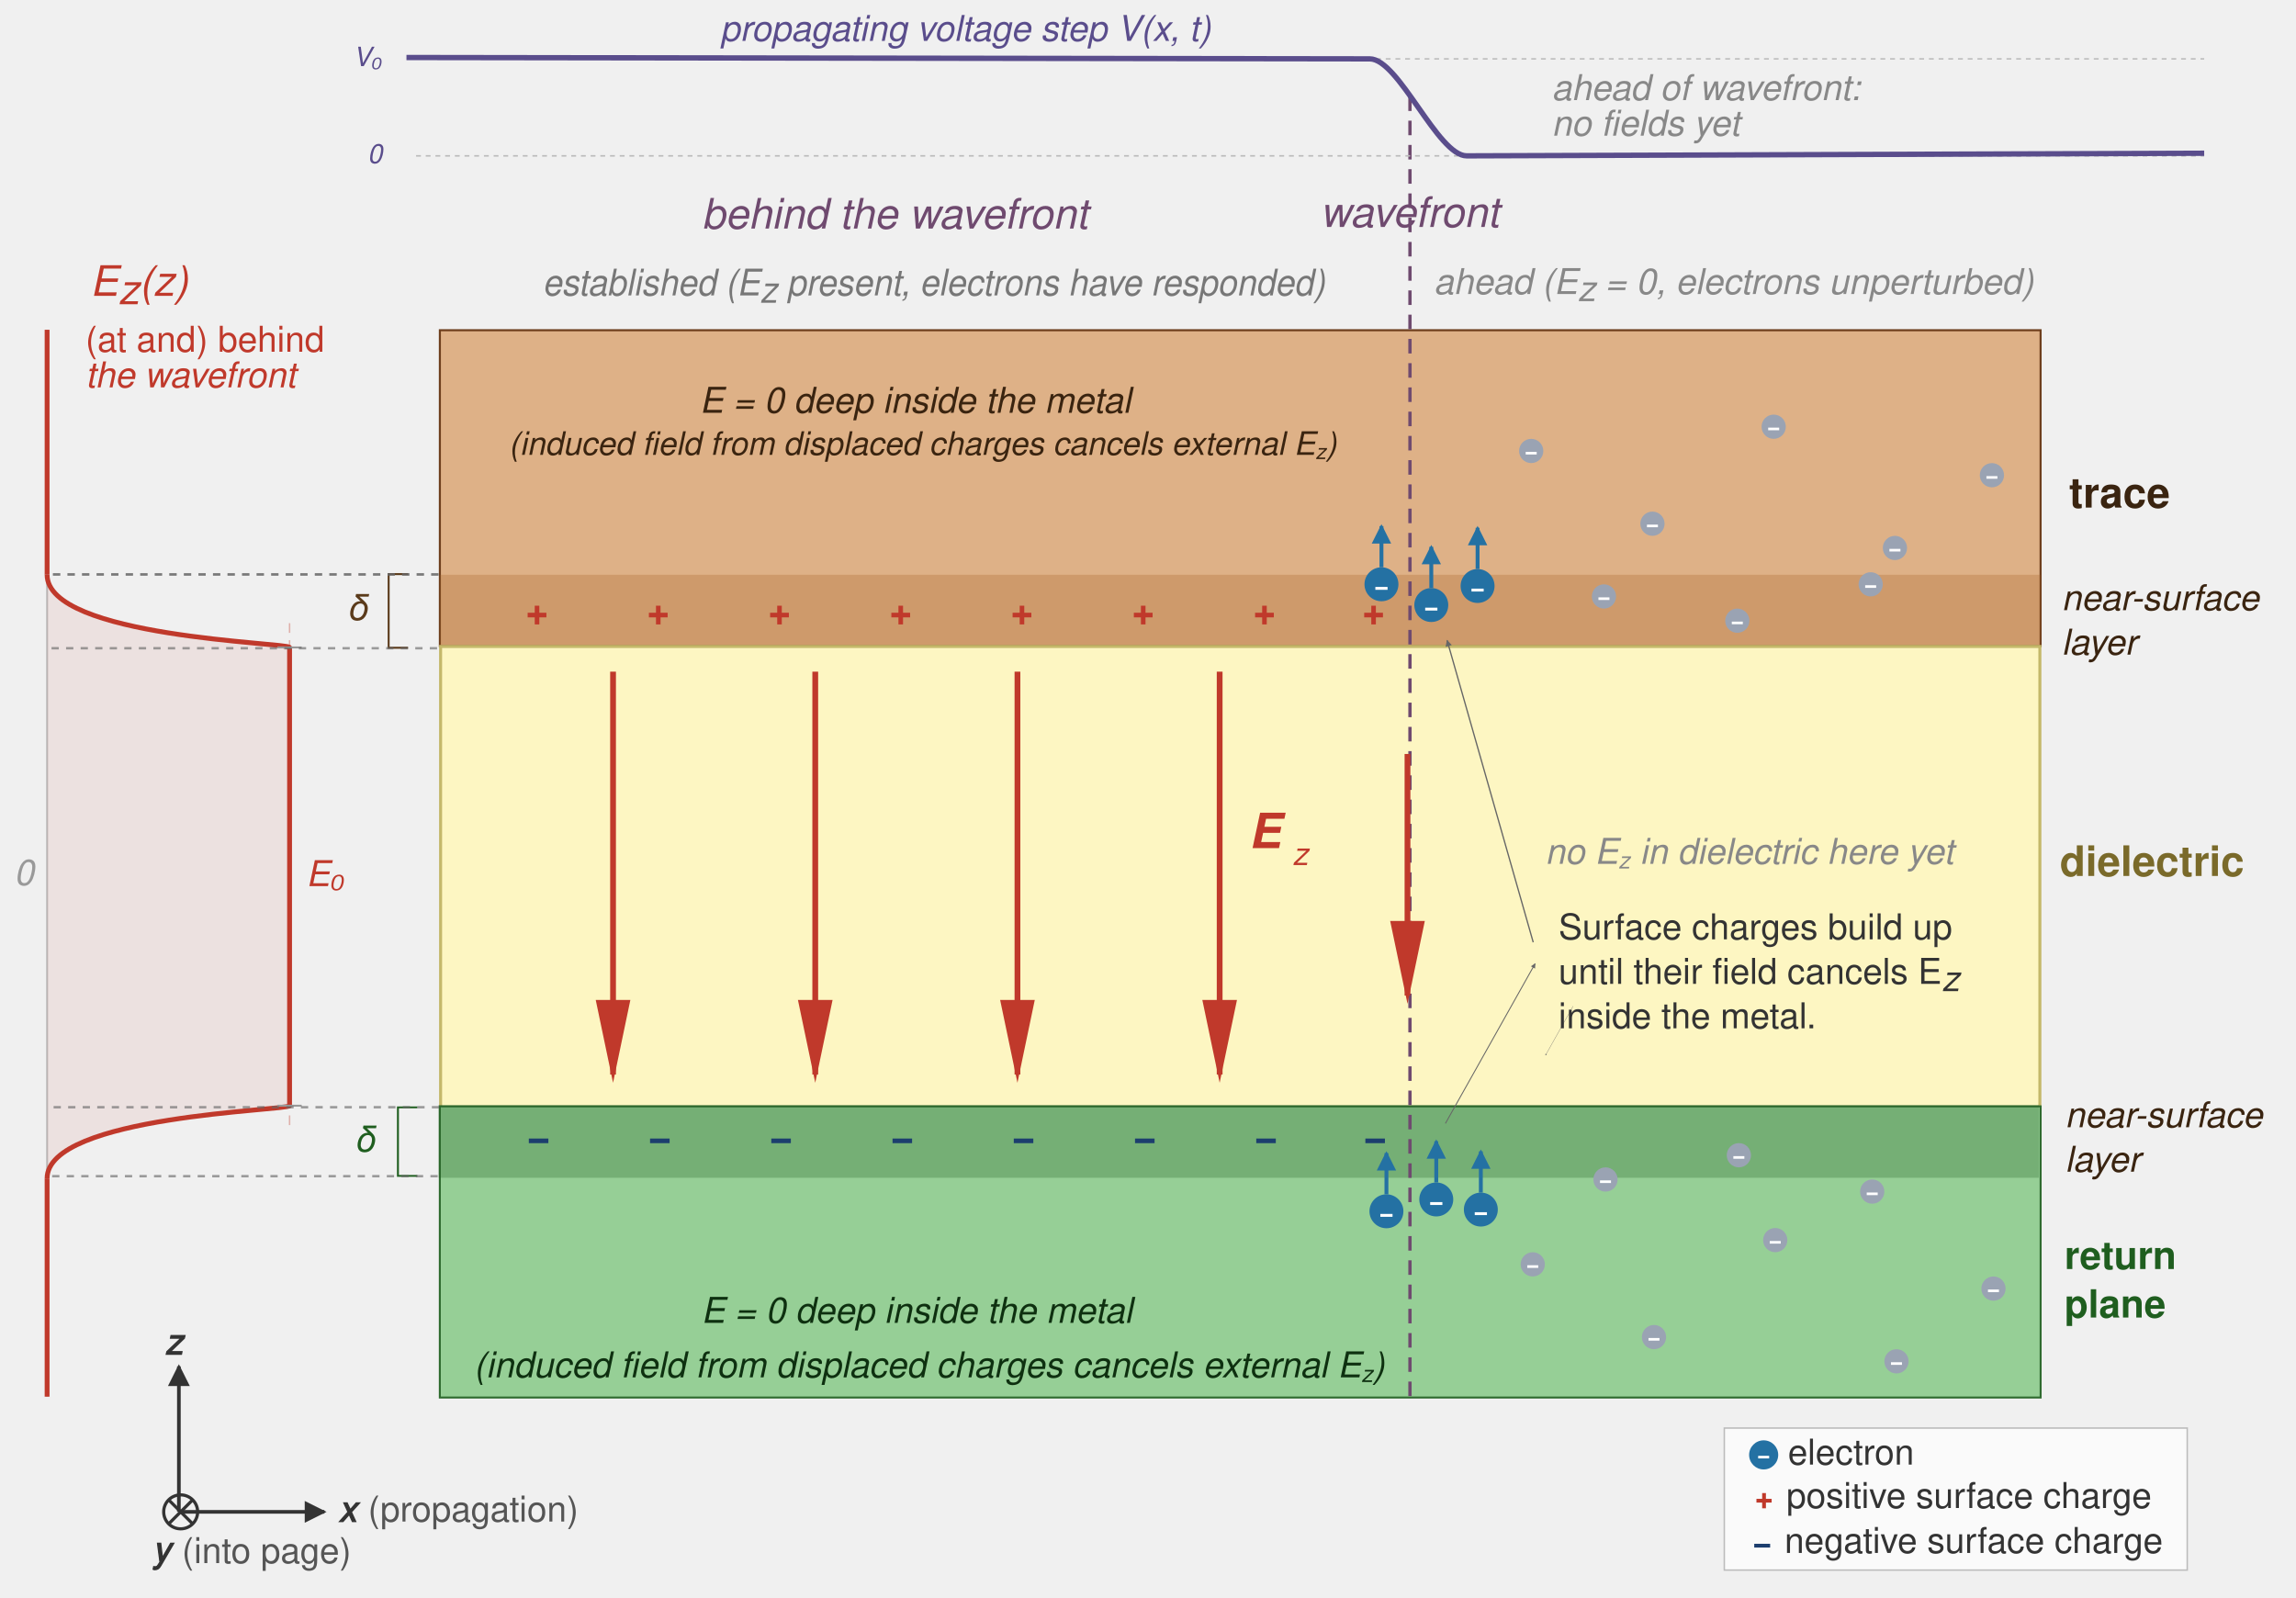
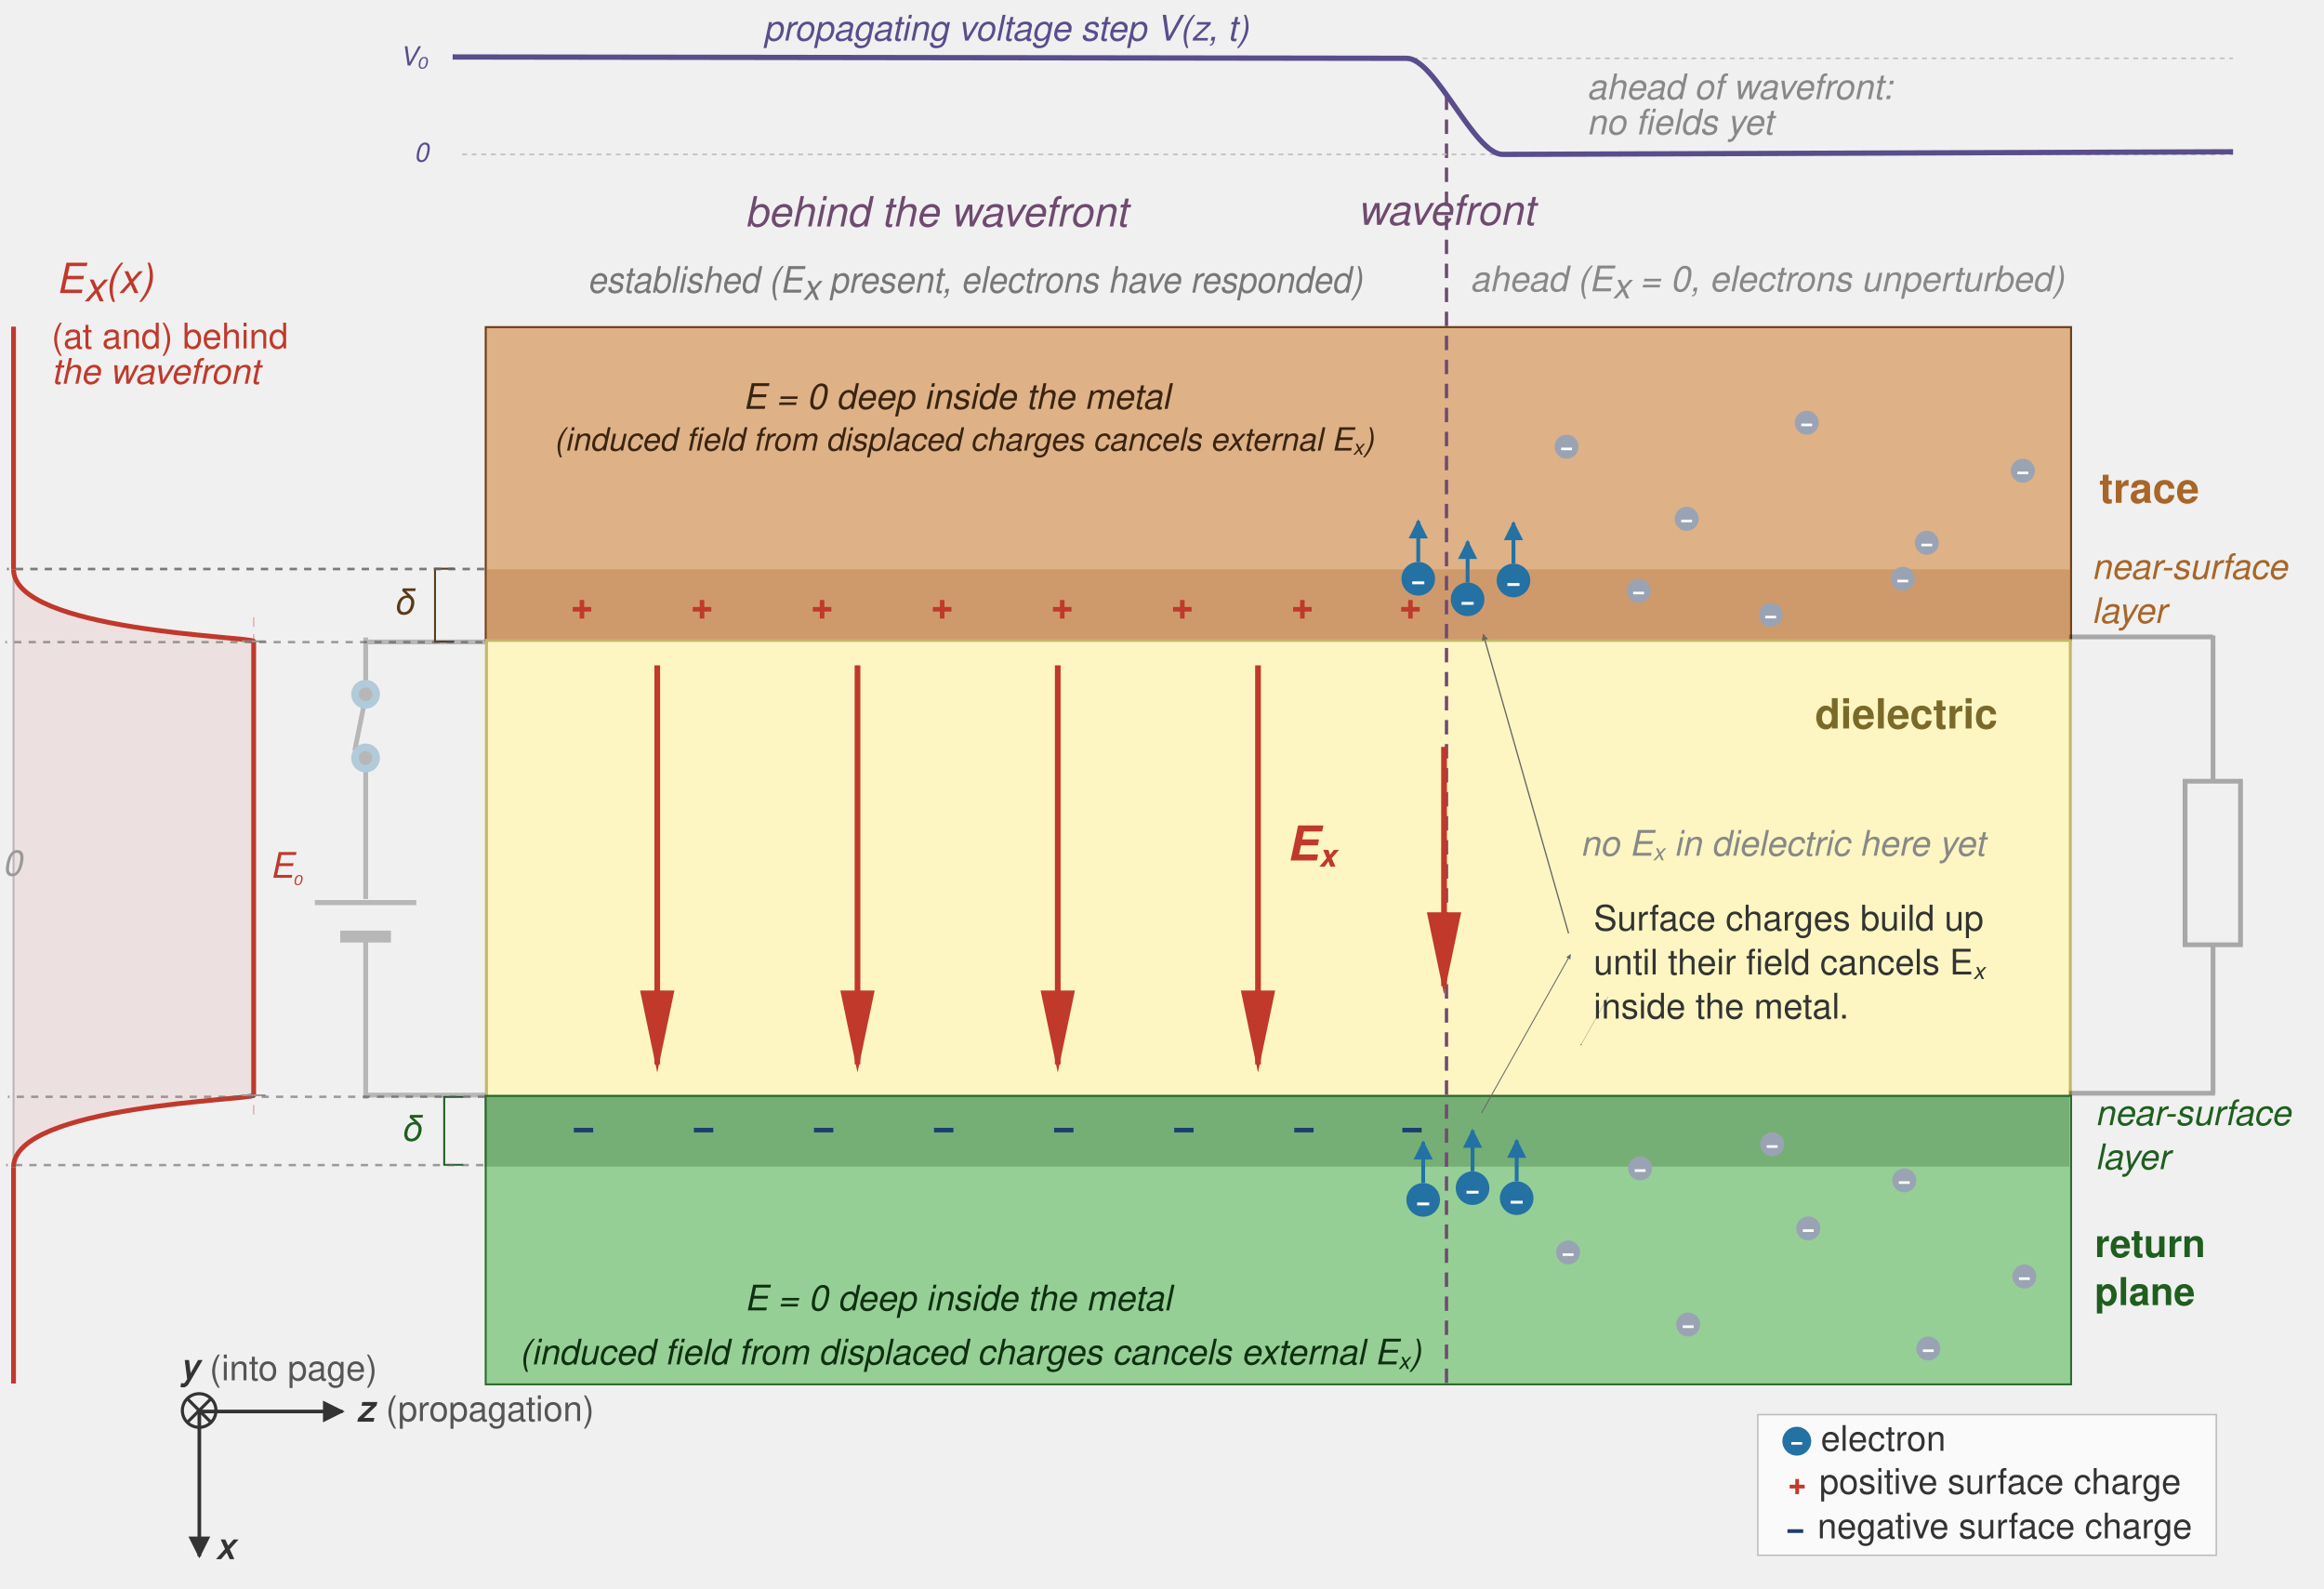
- <svg xmlns="http://www.w3.org/2000/svg" xmlns:xlink="http://www.w3.org/1999/xlink" viewBox="0 0 946.883 658.834" font-family="Helvetica, Arial, sans-serif" font-size="14px" version="1.1" id="svg89" width="946.883" height="658.834">
+ <svg xmlns="http://www.w3.org/2000/svg" xmlns:xlink="http://www.w3.org/1999/xlink" viewBox="0 0 967.743 661.308" font-family="Helvetica, Arial, sans-serif" font-size="14px" version="1.1" id="svg89" width="967.743" height="661.308">
  <defs id="defs6">
    <marker id="arrE" viewBox="0 0 10 10" refX="9" refY="5" markerWidth="6" markerHeight="6" orient="auto-start-reverse">
      <path d="M 0,0 10,5 0,10 Z" fill="#c0392b" id="path1" />
    </marker>
    <marker id="arrEsmall" viewBox="0 0 10 10" refX="9" refY="5" markerWidth="5" markerHeight="5" orient="auto-start-reverse">
      <path d="M 0,0 10,5 0,10 Z" fill="#c0392b" id="path2" />
    </marker>
    <marker id="arrEind" viewBox="0 0 10 10" refX="9" refY="5" markerWidth="5" markerHeight="5" orient="auto-start-reverse">
      <path d="M 0,0 10,5 0,10 Z" fill="#922b21" id="path3" />
    </marker>
    <marker id="arre" viewBox="0 0 10 10" refX="9" refY="5" markerWidth="5" markerHeight="5" orient="auto-start-reverse">
      <path d="M 0,0 10,5 0,10 Z" fill="#2471a3" id="path4" />
    </marker>
    <marker id="arrAx" viewBox="0 0 10 10" refX="9" refY="5" markerWidth="6" markerHeight="6" orient="auto-start-reverse">
      <path d="M 0,0 10,5 0,10 Z" fill="#333333" id="path5" />
    </marker>
    <marker id="arrLeader" viewBox="0 0 10 10" refX="9" refY="5" markerWidth="5" markerHeight="5" orient="auto-start-reverse">
      <path d="M 0,0 10,5 0,10 Z" fill="#666666" id="path6" />
    </marker>
    <marker id="arrAx-3" viewBox="0 0 10 10" refX="9" refY="5" markerWidth="6" markerHeight="6" orient="auto-start-reverse">
      <path d="M 0,0 10,5 0,10 Z" fill="#333333" id="path4-2" />
    </marker>
    <marker id="marker1" viewBox="0 0 10 10" refX="9" refY="5" markerWidth="6" markerHeight="6" orient="auto-start-reverse">
      <path d="M 0,0 10,5 0,10 Z" fill="#333333" id="path1-2" />
    </marker>
    <marker id="arrLeader-7" viewBox="0 0 10 10" refX="9" refY="5" markerWidth="5" markerHeight="5" orient="auto-start-reverse">
      <path d="M 0,0 10,5 0,10 Z" fill="#666666" id="path6-1" />
    </marker>
    <marker id="arrLeader-2" viewBox="0 0 10 10" refX="9" refY="5" markerWidth="5" markerHeight="5" orient="auto-start-reverse">
      <path d="M 0,0 10,5 0,10 Z" fill="#666666" id="path6-7" />
    </marker>
+     <marker id="arrAx-5" viewBox="0 0 10 10" refX="9" refY="5" markerWidth="6" markerHeight="6" orient="auto-start-reverse">
+       <path d="M 0,0 10,5 0,10 Z" fill="#333333" id="path4-5" />
+     </marker>
+     <marker id="marker1-4" viewBox="0 0 10 10" refX="9" refY="5" markerWidth="6" markerHeight="6" orient="auto-start-reverse">
+       <path d="M 0,0 10,5 0,10 Z" fill="#333333" id="path1-8" />
+     </marker>
+     <marker id="arrAx-5-1" viewBox="0 0 10 10" refX="9" refY="5" markerWidth="6" markerHeight="6" orient="auto-start-reverse">
+       <path d="M 0,0 10,5 0,10 Z" fill="#333333" id="path4-5-7" />
+     </marker>
+     <marker id="marker1-1" viewBox="0 0 10 10" refX="9" refY="5" markerWidth="6" markerHeight="6" orient="auto-start-reverse">
+       <path d="M 0,0 10,5 0,10 Z" fill="#333333" id="path1-1" />
+     </marker>
  </defs>
-   <g id="g9" transform="translate(121.4785,56.26374)">
+   <g id="g9" transform="translate(142.3382,56.26374)">
    <rect x="59.925" y="79.925" width="660.149" height="130.279" fill="#deb187" stroke="#6e3f1d" stroke-width="0.851" id="rect6" />
    <rect x="60" y="180.769" width="660" height="30" fill="#a86628" opacity="0.3" stroke="none" id="rect7" />
    <rect x="60.223" y="210.353" width="659.555" height="194" fill="#fdf6c2" stroke="#c4b86a" stroke-width="1.245" id="rect8" />
    <rect x="59.908" y="400.008" width="660.183" height="120.083" fill="#4ea94e" stroke="#2f6b2f" stroke-width="0.817" id="rect9" style="fill:#96cf96;fill-opacity:1" />
    <rect x="59.361" y="399.461" width="660" height="30" fill="#1f5e1f" opacity="0.28" stroke="none" id="rect10" />
-     <text x="731.836" y="153.067" fill="#3a2410" font-weight="bold" id="text10" style="font-size:17.333px">trace</text>
-     <text x="728" y="305" fill="#7a6a2a" id="text12" style="font-size:17.333px">
+     <text x="731.836" y="153.067" fill="#3a2410" font-weight="bold" id="text10" style="font-size:17.333px;fill:#a86628;fill-opacity:1">trace</text>
+     <text x="613.449" y="247.017" fill="#7a6a2a" id="text12" style="font-size:17.333px">
      <tspan style="font-style:normal;font-variant:normal;font-weight:bold;font-stretch:normal;font-family:Helvetica, Arial, sans-serif;-inkscape-font-specification:'Helvetica, Arial, sans-serif Bold'" id="tspan3">dielectric</tspan>
    </text>
    <text x="729.916" y="467.084" fill="#1f5e1f" font-weight="bold" id="text14" style="font-size:16px;stroke-width:1">
      <tspan id="tspan93" x="729.916" y="467.084" style="font-size:16px;stroke-width:1">return</tspan>
      <tspan id="tspan94" x="729.916" y="487.084" style="font-size:16px;stroke-width:1">plane</tspan>
    </text>
    <g stroke="#5a3a1a" stroke-width="0.8" fill="none" id="g15" transform="matrix(0.9995705,0,0,1.012544,-3.177137,-52.37831)">
      <path d="m 50,230 h -8 v 30 h 8" id="path15" />
    </g>
    <text x="25.754" y="199.409" fill="#5a3a1a" font-size="11px" font-style="italic" text-anchor="middle" id="text16" style="font-size:14.667px">δ</text>
    <g stroke="#1f5e1f" stroke-width="0.8" fill="none" id="g16" transform="matrix(1.002056,0,0,0.9423389,0.5451762,80.02387)">
      <path d="m 50,340 h -8 v 30 h 8" id="path16" />
    </g>
    <text x="28.803" y="418.63" fill="#1f5e1f" font-size="11px" font-style="italic" text-anchor="middle" id="text17" style="font-size:14.667px">δ</text>
-     <text x="728.705" y="195.371" fill="#3a2410" font-size="12px" font-style="italic" id="text10-0" style="font-size:14.667px">
-       <tspan id="tspan1" x="728.705" y="195.371" style="font-size:14.667px">near-surface</tspan>
-       <tspan id="tspan2" x="728.705" y="213.704" style="font-size:14.667px">layer</tspan>
-     </text>
-     <text x="730.14" y="408.629" fill="#3a2410" font-size="12px" font-style="italic" id="text10-0-4" style="font-size:14.667px">
-       <tspan id="tspan1-3" x="730.14" y="408.629" style="font-size:14.667px">near-surface</tspan>
-       <tspan id="tspan2-1" x="730.14" y="426.963" style="font-size:14.667px">layer</tspan>
-     </text>
-   </g>
-   <line x1="581.479" y1="39.77" x2="581.479" y2="577.083" stroke="#6f4a6f" stroke-width="1.361" stroke-dasharray="6, 4" id="line17" />
-   <text x="581.398" y="93.591" fill="#6f4a6f" font-style="italic" font-size="13px" id="text18" style="font-size:17.333px;text-align:center;text-anchor:middle">wavefront</text>
-   <text x="369.034" y="94.254" fill="#6f4a6f" font-style="italic" font-size="13px" id="text18-1" style="font-size:17.333px;text-align:center;text-anchor:middle">behind the wavefront</text>
-   <text x="397.529" y="118.029" fill="#777777" font-size="12.387px" font-style="italic" id="text19" transform="scale(0.96875,1.032258)" style="font-size:14.667px;text-align:center;text-anchor:middle;stroke-width:1.032">established (E<tspan style="font-size:14.667px;baseline-shift:sub" id="tspan89">z</tspan> present, electrons have responded)</text>
-   <text x="714.983" y="121.264" fill="#888888" font-size="12" font-style="italic" id="text20" style="font-size:14.667px;text-align:center;text-anchor:middle">ahead (E<tspan style="font-size:14.667px;baseline-shift:sub" id="tspan90">z</tspan> = 0, electrons unperturbed)</text>
-   <g stroke="#c0392b" stroke-width="2.4" fill="none" id="g24" transform="matrix(0.9923674,0,0,2.373388,149.7405,-351.9463)">
+     <text x="728.705" y="184.764" fill="#3a2410" font-size="12px" font-style="italic" id="text10-0" style="font-size:14.667px;fill:#a86628;fill-opacity:1">
+       <tspan id="tspan1" x="728.705" y="184.764" style="font-size:14.667px;fill:#a86628;fill-opacity:1">near-surface</tspan>
+       <tspan id="tspan2" x="728.705" y="203.097" style="font-size:14.667px;fill:#a86628;fill-opacity:1">layer</tspan>
+     </text>
+     <text x="730.14" y="412.165" fill="#3a2410" font-size="12px" font-style="italic" id="text10-0-4" style="font-size:14.667px">
+       <tspan id="tspan1-3" x="730.14" y="412.165" style="font-size:14.667px;fill:#1f5e1f;fill-opacity:1">near-surface</tspan>
+       <tspan id="tspan2-1" x="730.14" y="430.498" style="font-size:14.667px;fill:#1f5e1f;fill-opacity:1">layer</tspan>
+     </text>
+     <g id="g4" transform="matrix(2.139813,0,0,2.104839,-784.862,65.44519)" style="opacity:0.3;stroke-width:0.936;stroke-dasharray:none">
+       <line x1="702.908" y1="68.157" x2="730.932" y2="68.157" id="bs-wire-top-h-9" style="stroke:#000000;stroke-width:0.936;stroke-dasharray:none;stroke-opacity:1" />
+       <rect style="opacity:1;fill:none;fill-opacity:1;stroke:#000000;stroke-width:0.936;stroke-dasharray:none;stroke-opacity:1" id="rect1" width="10.783" height="32.35" x="725.492" y="96.7" />
+       <line x1="730.932" y1="67.875" x2="730.932" y2="96.862" id="bs-wire-mid-4" style="stroke:#000000;stroke-width:0.925;stroke-dasharray:none;stroke-opacity:1" />
+       <line x1="730.932" y1="129.052" x2="730.932" y2="158.512" id="bs-wire-bot-v-8" style="stroke:#000000;stroke-width:0.936;stroke-dasharray:none;stroke-opacity:1" />
+       <line x1="731.318" y1="158.416" x2="702.908" y2="158.416" id="bs-wire-bot-h-8" style="stroke:#000000;stroke-width:0.942;stroke-dasharray:none;stroke-opacity:1" />
+     </g>
+   </g>
+   <line x1="602.338" y1="39.77" x2="602.338" y2="577.083" stroke="#6f4a6f" stroke-width="1.361" stroke-dasharray="6, 4" id="line17" />
+   <text x="602.257" y="93.591" fill="#6f4a6f" font-style="italic" font-size="13px" id="text18" style="font-size:17.333px;text-align:center;text-anchor:middle">wavefront</text>
+   <text x="389.893" y="94.254" fill="#6f4a6f" font-style="italic" font-size="13px" id="text18-1" style="font-size:17.333px;text-align:center;text-anchor:middle">behind the wavefront</text>
+   <text x="419.062" y="118.029" fill="#777777" font-size="12.387px" font-style="italic" id="text19" transform="scale(0.96875,1.032258)" style="font-size:14.667px;text-align:center;text-anchor:middle;stroke-width:1.032">established (E<tspan style="font-size:14.667px;baseline-shift:sub" id="tspan89">x</tspan> present, electrons have responded)</text>
+   <text x="735.843" y="121.264" fill="#888888" font-size="12" font-style="italic" id="text20" style="font-size:14.667px;text-align:center;text-anchor:middle">ahead (E<tspan style="font-size:14.667px;baseline-shift:sub" id="tspan90">x</tspan> = 0, electrons unperturbed)</text>
+   <g stroke="#c0392b" stroke-width="2.4" fill="none" id="g24" transform="matrix(0.9923674,0,0,2.373388,170.6001,-351.9463)">
    <line x1="103.877" y1="265" x2="103.877" y2="335" marker-end="url(#arrE)" id="line20" />
    <line x1="187.908" y1="265" x2="187.908" y2="335" marker-end="url(#arrE)" id="line21" />
    <line x1="271.938" y1="265" x2="271.938" y2="335" marker-end="url(#arrE)" id="line22" />
    <line x1="355.969" y1="265" x2="355.969" y2="335" marker-end="url(#arrE)" id="line23" style="stroke-width:2.4;stroke-dasharray:none" />
    <line x1="434.031" y1="279.301" x2="434.031" y2="321.276" marker-end="url(#arrE)" id="line24" style="stroke-width:2.4;stroke-dasharray:none" />
  </g>
-   <g id="g8" style="display:none" transform="translate(-82.47752,56.26374)">
+   <g id="g8" style="display:none" transform="translate(-61.61787,56.26374)">
    <text x="501.664" y="351.723" fill="#5b8cb0" font-style="italic" font-size="12px" id="text38-7" style="font-size:14.667px;line-height:1">
      <tspan id="tspan59" x="501.664" y="351.723" style="font-size:14.667px;line-height:1">B (from ∂E/∂t,</tspan>
      <tspan id="tspan60" x="501.664" y="366.389" style="font-size:14.667px;line-height:1">displacement)</tspan>
    </text>
    <line x1="497.946" y1="353.557" x2="482.017" y2="320.831" stroke="#5b8cb0" stroke-width="1.674" id="line39" />
    <g id="g38-8" transform="translate(5.502468,153.6543)">
      <g stroke="#5b8cb0" stroke-width="1.8" fill="none" stroke-dasharray="3, 2" id="g36-3">
        <circle cx="470" cy="150" r="7" id="circle36-8" />
      </g>
      <g stroke="#5b8cb0" stroke-width="1.8" stroke-dasharray="3, 2" id="g37-3">
        <line x1="465" y1="145" x2="475" y2="155" id="line36-7" />
        <line x1="475" y1="145" x2="465" y2="155" id="line37-1" />
      </g>
    </g>
  </g>
-   <g id="g10" transform="translate(366.993,44.75525)">
-     <text x="148" y="305" fill="#c0392b" font-weight="bold" font-style="italic" font-size="20px" id="text24">E</text>
-     <text x="166" y="312" fill="#c0392b" font-style="italic" font-size="13px" id="text25">z</text>
-   </g>
-   <g fill="#c0392b" font-size="16px" font-weight="bold" text-anchor="middle" id="g33" transform="translate(121.4785,-0.6393594)">
+   <g id="g10" transform="translate(387.8527,53.24053)">
+     <text x="148" y="305" fill="#c0392b" font-weight="bold" font-style="italic" font-size="20px" id="text24">E<tspan style="font-size:65%;baseline-shift:sub" id="tspan4">x</tspan>
+     </text>
+   </g>
+   <g fill="#c0392b" font-size="16px" font-weight="bold" text-anchor="middle" id="g33" transform="translate(142.3382,-0.6393594)">
    <text x="100" y="258" id="text26">+</text>
    <text x="150" y="258" id="text27">+</text>
    <text x="200" y="258" id="text28">+</text>
    <text x="250" y="258" id="text29">+</text>
    <text x="300" y="258" id="text30">+</text>
    <text x="350" y="258" id="text31">+</text>
    <text x="400" y="258" id="text32">+</text>
    <text x="445" y="258" id="text33">+</text>
  </g>
-   <g id="g39" transform="translate(189.3608,9.666612)">
+   <g id="g39" transform="translate(210.2204,9.666612)">
    <g id="g36" transform="translate(105.3589,-0.7071068)">
      <line x1="275" y1="225" x2="275" y2="208" stroke="#2471a3" stroke-width="1.6" marker-end="url(#arre)" id="line35" />
      <circle cx="275" cy="232" r="7" fill="#2471a3" id="circle35" />
      <text x="275" y="236" fill="#ffffff" text-anchor="middle" font-size="10px" font-weight="bold" id="text36">−</text>
    </g>
    <g id="g37" transform="translate(50.91169,14.84924)">
      <line x1="350" y1="218" x2="350" y2="201" stroke="#2471a3" stroke-width="1.6" marker-end="url(#arre)" id="line36" />
      <circle cx="350" cy="225" r="7" fill="#2471a3" id="circle36" />
      <text x="350" y="229" fill="#ffffff" text-anchor="middle" font-size="10px" font-weight="bold" id="text37">−</text>
    </g>
    <g id="g38">
      <line x1="420" y1="225" x2="420" y2="208" stroke="#2471a3" stroke-width="1.6" marker-end="url(#arre)" id="line37" />
      <circle cx="420" cy="232" r="7" fill="#2471a3" id="circle37" />
      <text x="420" y="236" fill="#ffffff" text-anchor="middle" font-size="10px" font-weight="bold" id="text38">−</text>
    </g>
  </g>
-   <text x="377.463" y="170.23" fill="#3a2410" font-size="13" font-style="italic" text-anchor="middle" id="text39" style="font-size:14.667px">E = 0 deep inside the metal</text>
-   <text x="380.542" y="187.59" fill="#3a2410" font-size="11" font-style="italic" text-anchor="middle" id="text40" style="font-size:13.333px;text-align:center;text-anchor:middle">(induced field from displaced charges cancels external E<tspan style="font-size:65%;baseline-shift:sub" id="tspan95">z</tspan>)</text>
-   <g fill="#1c3e6e" font-size="16px" font-weight="bold" text-anchor="middle" id="g48" transform="translate(122.1179,120.1998)">
+   <text x="398.322" y="170.23" fill="#3a2410" font-size="13" font-style="italic" text-anchor="middle" id="text39" style="font-size:14.667px">E = 0 deep inside the metal</text>
+   <text x="401.402" y="187.59" fill="#3a2410" font-size="11" font-style="italic" text-anchor="middle" id="text40" style="font-size:13.333px;text-align:center;text-anchor:middle">(induced field from displaced charges cancels external E<tspan style="font-size:65%;baseline-shift:sub" id="tspan95">x</tspan>)</text>
+   <g fill="#1c3e6e" font-size="16px" font-weight="bold" text-anchor="middle" id="g48" transform="translate(142.9775,120.1998)">
    <text x="100" y="354" id="text41">−</text>
    <text x="150" y="354" id="text42">−</text>
    <text x="200" y="354" id="text43">−</text>
    <text x="250" y="354" id="text44">−</text>
    <text x="300" y="354" id="text45">−</text>
    <text x="350" y="354" id="text46">−</text>
    <text x="400" y="354" id="text47">−</text>
    <text x="445" y="354" id="text48">−</text>
  </g>
-   <g id="g54" transform="translate(122.1179,103.9067)">
+   <g id="g54" transform="translate(142.9775,103.9067)">
    <g id="g51" transform="translate(174.6554,-6.363961)">
      <line x1="275" y1="395" x2="275" y2="378" stroke="#2471a3" stroke-width="1.6" marker-end="url(#arre)" id="line50" />
      <circle cx="275" cy="402" r="7" fill="#2471a3" id="circle50" />
      <text x="275" y="406" fill="#ffffff" text-anchor="middle" font-size="10px" font-weight="bold" id="text51">−</text>
    </g>
    <g id="g52" transform="translate(120.2082,-4.242641)">
      <line x1="350" y1="388" x2="350" y2="371" stroke="#2471a3" stroke-width="1.6" marker-end="url(#arre)" id="line51" />
      <circle cx="350" cy="395" r="7" fill="#2471a3" id="circle51" />
      <text x="350" y="399" fill="#ffffff" text-anchor="middle" font-size="10px" font-weight="bold" id="text52">−</text>
    </g>
    <g id="g53" transform="translate(68.58936,-7.071068)">
      <line x1="420" y1="395" x2="420" y2="378" stroke="#2471a3" stroke-width="1.6" marker-end="url(#arre)" id="line52" />
      <circle cx="420" cy="402" r="7" fill="#2471a3" id="circle52" />
      <text x="420" y="406" fill="#ffffff" text-anchor="middle" font-size="10px" font-weight="bold" id="text53">−</text>
    </g>
  </g>
-   <text x="378.102" y="545.559" fill="#0e3010" font-size="13" font-style="italic" text-anchor="middle" id="text54" style="font-size:14.667px">E = 0 deep inside the metal</text>
-   <text x="383.217" y="568.035" fill="#0e3010" font-size="11" font-style="italic" text-anchor="middle" id="text55" style="font-size:14.667px">(induced field from displaced charges cancels external E<tspan style="font-size:65%;baseline-shift:sub" id="tspan97">z</tspan>)</text>
-   <g fill="#888888" font-size="11px" text-anchor="middle" id="g63" transform="translate(121.4785,15.98402)">
+   <text x="398.962" y="545.559" fill="#0e3010" font-size="13" font-style="italic" text-anchor="middle" id="text54" style="font-size:14.667px">E = 0 deep inside the metal</text>
+   <text x="404.076" y="568.035" fill="#0e3010" font-size="11" font-style="italic" text-anchor="middle" id="text55" style="font-size:14.667px">(induced field from displaced charges cancels external E<tspan style="font-size:65%;baseline-shift:sub" id="tspan97">x</tspan>)</text>
+   <g fill="#888888" font-size="11px" text-anchor="middle" id="g63" transform="translate(142.3382,15.98402)">
    <circle cx="510" cy="170" r="5" fill="#9aa3b3" id="circle55" />
    <text x="510" y="173" fill="#ffffff" font-weight="bold" font-size="9px" id="text56">−</text>
    <circle cx="560" cy="200" r="5" fill="#9aa3b3" id="circle56" />
    <text x="560" y="203" fill="#ffffff" font-weight="bold" font-size="9px" id="text57">−</text>
    <circle cx="610" cy="160" r="5" fill="#9aa3b3" id="circle57" />
    <text x="610" y="163" fill="#ffffff" font-weight="bold" font-size="9px" id="text58">−</text>
    <circle cx="660" cy="210" r="5" fill="#9aa3b3" id="circle58" />
    <text x="660" y="213" fill="#ffffff" font-weight="bold" font-size="9px" id="text59">−</text>
    <circle cx="700" cy="180" r="5" fill="#9aa3b3" id="circle59" />
    <text x="700" y="183" fill="#ffffff" font-weight="bold" font-size="9px" id="text60">−</text>
    <circle cx="540" cy="230" r="5" fill="#9aa3b3" id="circle60" />
    <text x="540" y="233" fill="#ffffff" font-weight="bold" font-size="9px" id="text61">−</text>
    <circle cx="595" cy="240" r="5" fill="#9aa3b3" id="circle61" />
    <text x="595" y="243" fill="#ffffff" font-weight="bold" font-size="9px" id="text62">−</text>
    <circle cx="650" cy="225" r="5" fill="#9aa3b3" id="circle62" />
    <text x="650" y="228" fill="#ffffff" font-weight="bold" font-size="9px" id="text63">−</text>
  </g>
-   <g fill="#9aa3b3" font-size="11px" text-anchor="middle" id="g71" transform="translate(122.1179,91.42857)">
+   <g fill="#9aa3b3" font-size="11px" text-anchor="middle" id="g71" transform="translate(142.9775,91.42857)">
    <circle cx="510" cy="430" r="5" fill="#9aa3b3" id="circle63" />
    <text x="510" y="433" fill="#ffffff" font-weight="bold" font-size="9px" id="text64">−</text>
    <circle cx="560" cy="460" r="5" fill="#9aa3b3" id="circle64" />
    <text x="560" y="463" fill="#ffffff" font-weight="bold" font-size="9px" id="text65">−</text>
    <circle cx="610" cy="420" r="5" fill="#9aa3b3" id="circle65" />
    <text x="610" y="423" fill="#ffffff" font-weight="bold" font-size="9px" id="text66">−</text>
    <circle cx="660" cy="470" r="5" fill="#9aa3b3" id="circle66" />
    <text x="660" y="473" fill="#ffffff" font-weight="bold" font-size="9px" id="text67">−</text>
    <circle cx="700" cy="440" r="5" fill="#9aa3b3" id="circle67" />
    <text x="700" y="443" fill="#ffffff" font-weight="bold" font-size="9px" id="text68">−</text>
    <circle cx="540" cy="395" r="5" fill="#9aa3b3" id="circle68" />
    <text x="540" y="398" fill="#ffffff" font-weight="bold" font-size="9px" id="text69">−</text>
    <circle cx="595" cy="385" r="5" fill="#9aa3b3" id="circle69" />
    <text x="595" y="388" fill="#ffffff" font-weight="bold" font-size="9px" id="text70">−</text>
    <circle cx="650" cy="400" r="5" fill="#9aa3b3" id="circle70" />
    <text x="650" y="403" fill="#ffffff" font-weight="bold" font-size="9px" id="text71">−</text>
  </g>
-   <text x="721.479" y="356.264" fill="#888888" font-size="12" font-style="italic" text-anchor="middle" id="text72" style="font-size:14.667px">no E<tspan style="font-size:65%;baseline-shift:sub" id="tspan96">z</tspan> in dielectric here yet</text>
-   <g id="g77" transform="translate(279.4006,61.37862)">
+   <text x="742.338" y="356.264" fill="#888888" font-size="12" font-style="italic" text-anchor="middle" id="text72" style="font-size:14.667px">no E<tspan style="font-size:65%;baseline-shift:sub" id="tspan96">x</tspan> in dielectric here yet</text>
+   <g id="g77" transform="translate(300.2603,61.37862)">
    <line x1="316.691" y1="401.954" x2="353.684" y2="336.053" stroke="#666666" stroke-width="0.395" marker-end="url(#arrLeader)" id="line73" />
    <line x1="352.908" y1="327.225" x2="317.397" y2="202.722" stroke="#666666" stroke-width="0.533" marker-end="url(#arrLeader-2)" id="line73-1" style="marker-end:url(#arrLeader-2)" />
    <line x1="369.337" y1="353.587" x2="357.989" y2="373.803" stroke="#666666" stroke-width="0.121" marker-end="url(#arrLeader-7)" id="line73-5" style="marker-end:url(#arrLeader-7)" />
    <text x="363.351" y="326.003" fill="#333333" font-size="12" id="text75" style="font-size:14.667px">
      <tspan x="363.351" y="326.003" id="tspan15">Surface charges build up</tspan>
-       <tspan x="363.351" y="344.372" id="tspan16">until their field cancels E<tspan font-size="9" dy="3 -3" font-style="italic" id="tspan74" style="font-size:14.667px">z</tspan>
+       <tspan x="363.351" y="344.337" id="tspan16">until their field cancels E<tspan font-size="9" dy="0 -3" font-style="italic" id="tspan74" style="font-size:65%;baseline-shift:sub">x</tspan>
      </tspan>
-       <tspan id="tspan5" x="363.351" y="362.706" style="font-size:14.667px">inside the metal.</tspan>
-     </text>
-   </g>
-   <g transform="translate(232.9387,625.4542)" id="g89">
+       <tspan id="tspan5" x="363.351" y="362.67" style="font-size:14.667px">inside the metal.</tspan>
+     </text>
+   </g>
+   <g transform="translate(253.7983,625.4542)" id="g89">
    <rect x="478.18" y="-36.505" width="190.912" height="58.567" fill="#fafafa" stroke="#bbbbbb" stroke-width="0.598" id="rect82" />
    <text x="490.774" y="-3.541" font-size="13px" font-weight="bold" fill="#c0392b" id="text84">+</text>
    <text x="503.774" y="-3.541" font-size="11px" fill="#333333" id="text85" style="font-size:14.667px">
      <tspan id="tspan99" x="503.774" y="-3.541" style="font-size:14.667px">positive surface charge</tspan>
      <tspan id="tspan100" x="503.774" y="14.792" style="font-size:14.667px" />
    </text>
    <text x="490" y="15" font-size="13px" font-weight="bold" fill="#1c3e6e" id="text86">−</text>
    <text x="503" y="15" font-size="11px" fill="#333333" id="text87" style="font-size:14.667px">negative surface charge</text>
    <g transform="translate(494.4056,-25.44356)" id="g88">
      <circle r="6" fill="#2471a3" id="circle87" cx="0" cy="0" />
      <text x="0" y="3" fill="#ffffff" text-anchor="middle" font-size="9px" font-weight="bold" id="text88">−</text>
    </g>
    <text x="504.406" y="-21.444" font-size="11px" fill="#333333" id="text89" style="font-size:14.667px">electron</text>
  </g>
-   <g stroke="#333333" fill="#333333" id="g49-1" transform="translate(44.26215,326.0898)">
-     <line x1="29.51" y1="297.413" x2="89.51" y2="297.413" stroke-width="1.5" marker-end="url(#arrAx-3)" id="line45" style="marker-end:url(#arrAx-3)" />
-     <text x="95.51" y="301.413" font-style="italic" id="text45-6" style="font-size:14.667px;stroke-width:0.5;stroke-dasharray:none">x</text>
-     <text x="107.51" y="301.413" font-size="11px" fill="#555555" id="text46-8" style="font-size:14.667px;stroke-width:0;stroke-dasharray:none">(propagation)</text>
-     <line x1="29.51" y1="297.413" x2="29.51" y2="237.413" stroke-width="1.5" marker-end="url(#arrAx-3)" id="line46" style="marker-end:url(#arrAx-3)" />
-     <text x="23.853" y="232.413" font-style="italic" id="text47-5" style="font-size:14.667px;stroke-width:0.5;stroke-dasharray:none">z</text>
-     <g transform="translate(64.51049,297.4126)" id="g48-7">
-       <circle r="7" fill="none" stroke="#333333" stroke-width="1.3" id="circle47" cx="-34.266" cy="0" />
-       <line x1="-39.266" y1="-5" x2="-29.266" y2="5" stroke="#333333" stroke-width="1.3" id="line47" />
-       <line x1="-29.266" y1="-5" x2="-39.266" y2="5" stroke="#333333" stroke-width="1.3" id="line48-6" />
-     </g>
-     <text x="18.769" y="318.056" font-style="italic" id="text48-1" style="font-size:14.667px;stroke-width:0.5;stroke-dasharray:none">y</text>
-     <text x="30.769" y="318.545" font-size="11px" fill="#555555" id="text49-8" style="font-size:14.667px;stroke-width:0;stroke-dasharray:none">(into page)</text>
-   </g>
-   <g id="ez-profile" transform="translate(-860.5794)">
-     <text x="918" y="122" text-anchor="middle" font-style="italic" font-size="15px" fill="#c0392b" id="text-ez-title" style="font-size:17.333px">E<tspan style="font-size:17.333px;baseline-shift:sub" id="tspan9">z</tspan>(z)</text>
+   <g id="ez-profile" transform="translate(-874.368)">
+     <text x="918" y="122" text-anchor="middle" font-style="italic" font-size="15px" fill="#c0392b" id="text-ez-title" style="font-size:17.333px">E<tspan style="font-size:17.333px;baseline-shift:sub" id="tspan9">x</tspan>(x)</text>
    <text x="895.847" y="145.061" text-anchor="middle" font-style="italic" font-size="15px" fill="#c0392b" id="text-ez-title-4" style="font-size:14.667px;line-height:1;text-align:start;text-anchor:start">
      <tspan id="tspan13" x="895.847" y="145.061" style="font-style:normal;font-variant:normal;font-weight:normal;font-stretch:normal;line-height:1;font-family:Helvetica, Arial, sans-serif;-inkscape-font-specification:'Helvetica, Arial, sans-serif'">(at and) behind</tspan>
      <tspan id="tspan14" x="895.847" y="159.764" style="line-height:1">the wavefront</tspan>
    </text>
    <line x1="880" y1="136" x2="880" y2="576" stroke="#bbbbbb" stroke-width="0.8" id="line-ez-baseline" />
    <line x1="980" y1="257" x2="980" y2="466" stroke="#c0392b" stroke-width="0.6" stroke-dasharray="4, 3" stroke-opacity="0.35" id="line-ez-e0-ref" />
    <path d="m 880,136 v 101 c 0,26 100,28 100,30 v 189 c 0,2 -100,4 -100,30 v 90 z" fill="#c0392b" fill-opacity="0.08" stroke="none" id="path-ez-fill" />
    <path d="m 880,237 c 0,26 100,28 100,30 v 189 c 0,2 -100,4 -100,30" fill="none" stroke="#c0392b" stroke-width="2" id="path-ez-curve" />
    <line x1="880" y1="136" x2="880" y2="237" stroke="#c0392b" stroke-width="2" id="line-ez-trace-bulk" />
    <line x1="880" y1="486" x2="880" y2="576" stroke="#c0392b" stroke-width="2" id="line-ez-return-bulk" />
    <line x1="975" y1="267" x2="985" y2="267" stroke="#999999" stroke-width="0.8" id="tick-trace-diel-r" />
    <line x1="975" y1="456" x2="985" y2="456" stroke="#999999" stroke-width="0.8" id="tick-diel-return-r" />
-     <text x="874.521" y="365" fill="#999999" font-size="13px" font-style="italic" text-anchor="end" id="text-ez-zero" style="font-size:14.667px">0</text>
-     <text x="986.835" y="365.452" fill="#c0392b" font-size="13px" font-style="italic" id="text-ez-e0" style="font-size:14.667px">E₀</text>
-   </g>
-   <g id="g15-0" transform="translate(84.90644,79.27612)">
+     <text x="883.521" y="364.5" fill="#999999" font-size="13px" font-style="italic" text-anchor="end" id="text-ez-zero" style="font-size:14.667px">0</text>
+     <text x="986.835" y="365.452" fill="#c0392b" font-size="13px" font-style="italic" id="text-ez-e0" style="font-size:14.667px">E<tspan style="font-size:65%;baseline-shift:sub" id="tspan6">₀</tspan>
+     </text>
+   </g>
+   <g id="g15-0" transform="translate(105.7661,79.27612)">
    <line x1="86.673" y1="-15" x2="824.116" y2="-15" stroke="#bbbbbb" stroke-width="0.634" stroke-dasharray="2, 2" id="line10" />
    <line x1="170.589" y1="-55" x2="824.116" y2="-55" stroke="#bbbbbb" stroke-width="0.597" stroke-dasharray="2, 2" id="line11" />
    <path d="M 82.717,-55.559 480,-55 c 12,0.017 28,40.043 40,40 l 304.116,-1.079" fill="none" stroke="#5a4d8c" stroke-width="2.2" id="path11" />
    <text x="72.747" y="-52" fill="#5a4d8c" font-size="11px" text-anchor="end" font-style="italic" id="text11-0">V₀</text>
    <text x="72.747" y="-12" fill="#5a4d8c" font-size="11px" text-anchor="end" font-style="italic" id="text12-9">0</text>
-     <text x="212.078" y="-62.396" fill="#5a4d8c" font-size="12px" font-style="italic" id="text13-4" style="font-size:14.667px">propagating voltage step V(x, t)</text>
+     <text x="212.078" y="-62.396" fill="#5a4d8c" font-size="12px" font-style="italic" id="text13-4" style="font-size:14.667px">propagating voltage step V(z, t)</text>
    <text x="555" y="-38" fill="#888888" font-size="12px" font-style="italic" id="text14-8" style="font-size:14.667px;line-height:1">
      <tspan id="tspan5-7" x="555" y="-38" style="font-size:14.667px;line-height:1">ahead of wavefront:</tspan>
      <tspan id="tspan7-3" x="555" y="-23.333" style="font-size:14.667px;line-height:1">no fields yet</tspan>
    </text>
  </g>
  <use x="0" y="0" xlink:href="#path7" id="use7" />
-   <path style="opacity:0.619;fill:#469b46;stroke:#666666;stroke-width:1;stroke-dasharray:3, 3;stroke-dashoffset:0;stroke-opacity:1" d="M 180.839,236.898 H 19.44" id="path7" />
-   <path style="opacity:0.619;fill:#469b46;stroke:#666666;stroke-width:1;stroke-dasharray:3, 3;stroke-dashoffset:0;stroke-opacity:1" d="M 180.25,267.338 H 18.852" id="path7-9" />
-   <path style="opacity:0.619;fill:#469b46;stroke:#666666;stroke-width:1;stroke-dasharray:3, 3;stroke-dashoffset:0;stroke-opacity:1" d="M 181.099,456.626 H 19.701" id="path7-8" />
-   <path style="opacity:0.619;fill:#469b46;stroke:#666666;stroke-width:1;stroke-dasharray:3, 3;stroke-dashoffset:0;stroke-opacity:1" d="M 180.511,485.066 H 19.112" id="path7-9-8" />
+   <path style="opacity:0.619;fill:#469b46;stroke:#666666;stroke-width:1;stroke-dasharray:3, 3;stroke-dashoffset:0;stroke-opacity:1" d="M 201.638,236.898 H 2.959" id="path7" />
+   <path style="opacity:0.619;fill:#469b46;stroke:#666666;stroke-width:1;stroke-dasharray:3, 3;stroke-dashoffset:0;stroke-opacity:1" d="M 200.914,267.338 H 2.235" id="path7-9" />
+   <path style="opacity:0.619;fill:#469b46;stroke:#666666;stroke-width:1;stroke-dasharray:3, 3;stroke-dashoffset:0;stroke-opacity:1" d="M 201.959,456.626 H 3.28" id="path7-8" />
+   <path style="opacity:0.619;fill:#469b46;stroke:#666666;stroke-width:1;stroke-dasharray:3, 3;stroke-dashoffset:0;stroke-opacity:1" d="M 201.234,485.066 H 2.555" id="path7-9-8" />
+   <g stroke="#333333" fill="#333333" id="g49" transform="translate(53.14349,290.2304)">
+     <line x1="28.803" y1="297.413" x2="89.5" y2="297.413" stroke-width="1.509" marker-end="url(#arrAx-5-1)" id="line45" style="marker-end:url(#arrAx-5-1)" />
+     <text x="95.51" y="301.413" font-style="italic" id="text45-5" style="font-size:14.667px;stroke-width:0.5;stroke-dasharray:none">z</text>
+     <text x="107.51" y="301.413" font-size="11px" fill="#555555" id="text46-2" style="font-size:14.667px;stroke-width:0;stroke-dasharray:none">(propagation)</text>
+     <line x1="29.864" y1="296.625" x2="29.864" y2="357.67" stroke-width="1.513" marker-end="url(#arrAx-5-1)" id="line46" style="marker-end:url(#arrAx-5-1)" />
+     <text x="37.111" y="358.631" font-style="italic" id="text47-7" style="font-size:14.667px;stroke-width:0.5;stroke-dasharray:none">x</text>
+     <text x="22.128" y="283.938" font-style="italic" id="text48-6" style="font-size:14.667px;stroke-width:0.5;stroke-dasharray:none">y</text>
+     <text x="34.128" y="284.428" font-size="11px" fill="#555555" id="text49" style="font-size:14.667px;stroke-width:0;stroke-dasharray:none">(into page)</text>
+     <g transform="translate(64.0583,297.0056)" id="g48-7">
+       <circle r="7" fill="none" stroke="#333333" stroke-width="1.3" id="circle47" cx="-34.266" cy="0" />
+       <line x1="-39.266" y1="-5" x2="-29.266" y2="5" stroke="#333333" stroke-width="1.3" id="line47" />
+       <line x1="-29.266" y1="-5" x2="-39.266" y2="5" stroke="#333333" stroke-width="1.3" id="line48-6" />
+     </g>
+   </g>
+   <g id="g33-4" transform="matrix(1.22269,0,0,1.202761,75.89499,179.7683)" style="opacity:0.306">
+     <g stroke="#2471a3" stroke-width="1.8" fill="none" id="g25">
+       <g id="g-battery-switch" transform="matrix(1.439459,0,0,1.470235,36.52212,-15.00295)">
+         <g stroke="#333333" stroke-width="1.8" fill="none" id="g1-0" style="stroke-width:1.124;stroke-dasharray:none" transform="matrix(1.010074,0,0,1.008543,-0.1498214,-1.623015)">
+           <line x1="45.958" y1="60.79" x2="18" y2="60.79" id="bs-wire-top-h" style="stroke-width:1.124;stroke-dasharray:none" />
+           <line x1="18" y1="59.75" x2="18" y2="72" id="bs-wire-top-v" style="stroke-width:1.124;stroke-dasharray:none" />
+           <line x1="17.941" y1="73.744" x2="15.422" y2="86.221" id="bs-switch-arm" style="stroke-width:1.124;stroke-dasharray:none" />
+           <line x1="18" y1="87" x2="18" y2="120.804" id="bs-wire-mid" style="stroke-width:1.124;stroke-dasharray:none" />
+           <line x1="18" y1="129.783" x2="18" y2="167.427" id="bs-wire-bot-v" style="stroke-width:1.124;stroke-dasharray:none" />
+           <line x1="18" y1="166.57" x2="45.958" y2="166.57" id="bs-wire-bot-h" style="stroke-width:1.124;stroke-dasharray:none" />
+         </g>
+         <circle cx="18" cy="72" r="2.5" fill="#333333" id="bs-term-top" />
+         <circle cx="18" cy="87" r="2.5" fill="#333333" id="bs-term-bot" />
+         <g id="g3-9" transform="translate(0,21.04895)">
+           <line x1="6" y1="100" x2="30" y2="100" stroke="#333333" stroke-width="1.2" id="bs-bat-plus" />
+           <line x1="12" y1="108" x2="24" y2="108" stroke="#333333" stroke-width="2.8" id="bs-bat-minus" />
+         </g>
+       </g>
+     </g>
+   </g>
</svg>
